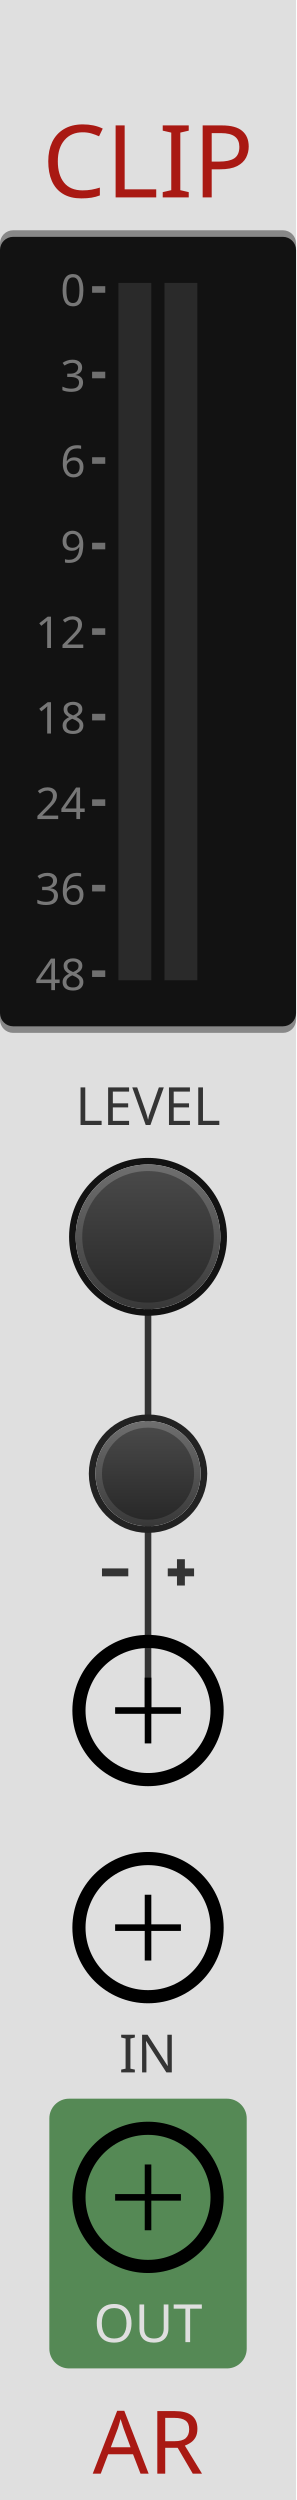
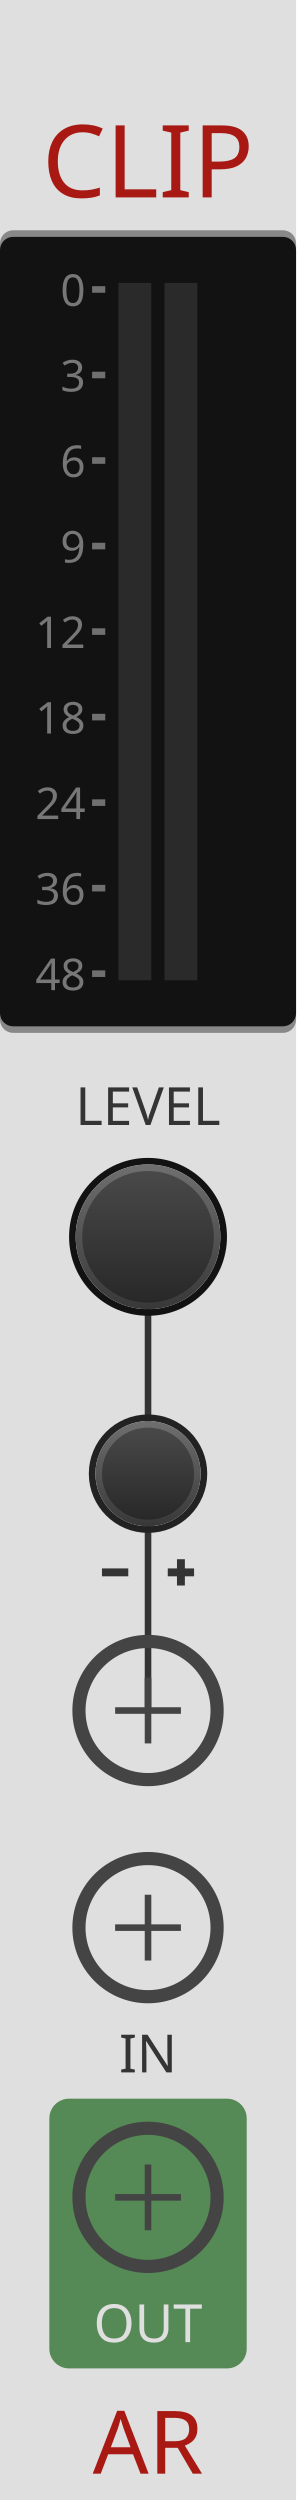
<svg xmlns="http://www.w3.org/2000/svg" xmlns:xlink="http://www.w3.org/1999/xlink" version="1.1" width="45" height="380" viewBox="0 0 45 380">
  <style>

    text.title {
      fill: #a91913;
      font-family: 'DIN Alternate';
      font-size: 11.5pt;
    }
    text.logo {
      fill: #a91913;
      font-family: 'DIN Alternate';
      font-size: 10pt;
    }
    text.big-label {
      fill: #343434;
      font-family: 'DIN Alternate';
      font-size: 7.5pt;
    }
    text.label {
      fill: #343434;
      font-family: 'DIN Alternate';
      font-size: 6pt;
    }
    text.output-label {
      fill: #dfdfdf;
      font-family: 'DIN Alternate';
      font-size: 6pt;
    }

    .background {
      fill: #dfdfdf;
    }
    .poly-output {
      fill: #558955;
    }
    .mono-output {
      fill: #636c9d;
    }

    polyline.icon {
      stroke: #343434;
      stroke-width: 1.2;
      fill: none;
    }
    polyline.connect {
      stroke: #343434;
      stroke-width: 1;
      fill: none;
    }

    rect.lcd-bg {
      fill: #121212;
    }
    rect.lcd-bg-frame {
      fill: #888888;
    }
    rect.lcd-bg-accent {
      fill: #2a2a2a;
    }
    text.lcd-label {
      fill: #777777;
      font-family: 'Monaco';
      font-size: 5pt;
    }
    polyline.lcd-tick {
      stroke: #707070;
      stroke-width: 1;
      fill: none;
    }

    .blueprint {
-       stroke: black;
+       stroke: #444444;
      fill: none;
    }

  </style>
  <defs>
    <linearGradient id="smallKnobLight" x1="0%" y1="0%" x2="0%" y2="100%">
      <stop offset="0%" stop-color="#6f6f6f" />
      <stop offset="100%" stop-color="#383838" />
    </linearGradient>
    <linearGradient id="smallKnobDark" x1="0%" y1="0%" x2="0%" y2="100%">
      <stop offset="0%" stop-color="#494949" />
      <stop offset="100%" stop-color="#282828" />
    </linearGradient>
    <linearGradient id="bigKnobLight" x1="0%" y1="0%" x2="0%" y2="100%">
      <stop offset="0%" stop-color="#888" />
      <stop offset="100%" stop-color="#333" />
    </linearGradient>
    <linearGradient id="bigKnobDark" x1="0%" y1="0%" x2="0%" y2="100%">
      <stop offset="0%" stop-color="#5c5c5c" />
      <stop offset="100%" stop-color="#282828" />
    </linearGradient>
    <symbol id="knob18">
      <g transform="translate(9 9)">
        <circle r="8.5" stroke="#222" fill="none" />
        <circle r="8" fill="url('#smallKnobLight')" />
        <circle r="7" fill="url('#smallKnobDark')" />
      </g>
    </symbol>
    <symbol id="knob24">
      <g transform="translate(12 12)">
        <circle r="11.5" stroke="#121212" fill="none" />
        <circle r="11" fill="url('#smallKnobLight')" />
        <circle r="10" fill="url('#smallKnobDark')" />
      </g>
    </symbol>
    <symbol id="knob45">
      <g transform="translate(22.5 22.5)">
        <circle r="22" fill="url('#bigKnobDark')" />
        <circle r="20" fill="url('#bigKnobLight')" />
      </g>
    </symbol>
    <symbol id="toggleButton">
      <g transform="translate(9 9)">
        <polyline points="-5,0 5,0" stroke-width="1" class="blueprint" />
        <polyline points="0,-5 0,5" stroke-width="1" class="blueprint" />
        <circle cx="0" cy="0" r="8.5" stroke-width="2" class="blueprint" />
      </g>
    </symbol>
    <symbol id="port">
      <g transform="translate(12 12)">
        <polyline points="-5,0 5,0" stroke-width="1" class="blueprint" />
        <polyline points="0,-5 0,5" stroke-width="1" class="blueprint" />
        <circle cx="0" cy="0" r="10.5" stroke-width="2" class="blueprint" />
      </g>
+     </symbol>
+     <symbol id="screw">
+       <g transform="translate(6 6)">
+         <polyline points="-3,0 3,0" stroke-width="1" class="blueprint" />
+         <polyline points="0,-3 0,3" stroke-width="1" class="blueprint" />
+       </g>
+       <circle cx="6" cy="6" r="5.5" stroke-width="1" class="blueprint" />
    </symbol>
    <symbol id="hswitch14">
      <rect x="1" y="1" rx="2" width="20" height="12" stroke-width="2" class="blueprint" />
      <g transform="translate(12 7)">
        <polyline points="-5,0 5,0" stroke-width="1" class="blueprint" />
        <polyline points="0,-5 0,5" stroke-width="1" class="blueprint" />
      </g>
    </symbol>
    <symbol id="meter-strip">
      <g transform="translate(20 4)">
        <rect x="-6" y="-1" width="5" height="106" class="lcd-bg-accent" />
        <rect x="1" y="-1" width="5" height="106" class="lcd-bg-accent" />
        <g transform="translate(-11 2.5)">
          <text x="0" y="0" class="lcd-label" text-anchor="end">0</text>
          <text x="0" y="13" class="lcd-label" text-anchor="end">3</text>
          <text x="0" y="26" class="lcd-label" text-anchor="end">6</text>
          <text x="0" y="39" class="lcd-label" text-anchor="end">9</text>
          <text x="0" y="52" class="lcd-label" text-anchor="end">12</text>
          <text x="0" y="65" class="lcd-label" text-anchor="end">18</text>
          <text x="0" y="78" class="lcd-label" text-anchor="end">24</text>
          <text x="0" y="91" class="lcd-label" text-anchor="end">36</text>
          <text x="0" y="104" class="lcd-label" text-anchor="end">48</text>
        </g>
        <g transform="translate(-10 0)">
          <polyline points="0   0 2   0" class="lcd-tick" />
          <polyline points="0  13 2  13" class="lcd-tick" />
          <polyline points="0  26 2  26" class="lcd-tick" />
          <polyline points="0  39 2  39" class="lcd-tick" />
          <polyline points="0  52 2  52" class="lcd-tick" />
          <polyline points="0  65 2  65" class="lcd-tick" />
          <polyline points="0  78 2  78" class="lcd-tick" />
          <polyline points="0  91 2  91" class="lcd-tick" />
          <polyline points="0 104 2 104" class="lcd-tick" />
        </g>
      </g>
    </symbol>
  </defs>
  <rect class="background" width="100%" height="100%" />
  <text class="title" x="50%" y="30" text-anchor="middle">CLIP</text>
  <text class="logo" x="50%" y="376" text-anchor="middle">AR</text>
  <rect x="0" y="35" width="45" height="122" rx="2" class="lcd-bg-frame" />
  <rect x="0" y="36" width="45" height="120" rx="2" class="lcd-bg" />
  <g transform="translate(24 44)">
    <use xlink:href="#meter-strip" transform="translate(-20 -4)" />
  </g>
  <g transform="translate(22.5 188)">
    <polyline points="0 0 0 72" class="connect" />
    <text x="0" y="-17" class="label" text-anchor="middle">LEVEL</text>
    <use xlink:href="#knob24" transform="translate(-12 -12)" />
  </g>
  <g transform="translate(22.5 224)">
    <g transform="translate(0 15)">
      <polyline points="-7 0 -3 0" class="icon" />
      <polyline points="7 0 3 0" class="icon" />
      <polyline points="5 -2 5 2" class="icon" />
    </g>
  </g>
  <g transform="translate(22.5 224)">
    <use xlink:href="#knob18" transform="translate(-9 -9)" />
  </g>
  <g transform="translate(22.5 260)">
    <use xlink:href="#port" transform="translate(-12 -12)" />
  </g>
  <g transform="translate(22.5 293)">
    <use xlink:href="#port" transform="translate(-12 -12)" />
    <text x="0" y="22" class="label" text-anchor="middle">IN</text>
  </g>
  <g transform="translate(22.5 334)">
    <rect x="-15" y="-15" width="30" height="41" rx="3" class="poly-output" />
    <use xlink:href="#port" transform="translate(-12 -12)" />
    <text x="0" y="22" class="output-label" text-anchor="middle">OUT</text>
  </g>
</svg>
